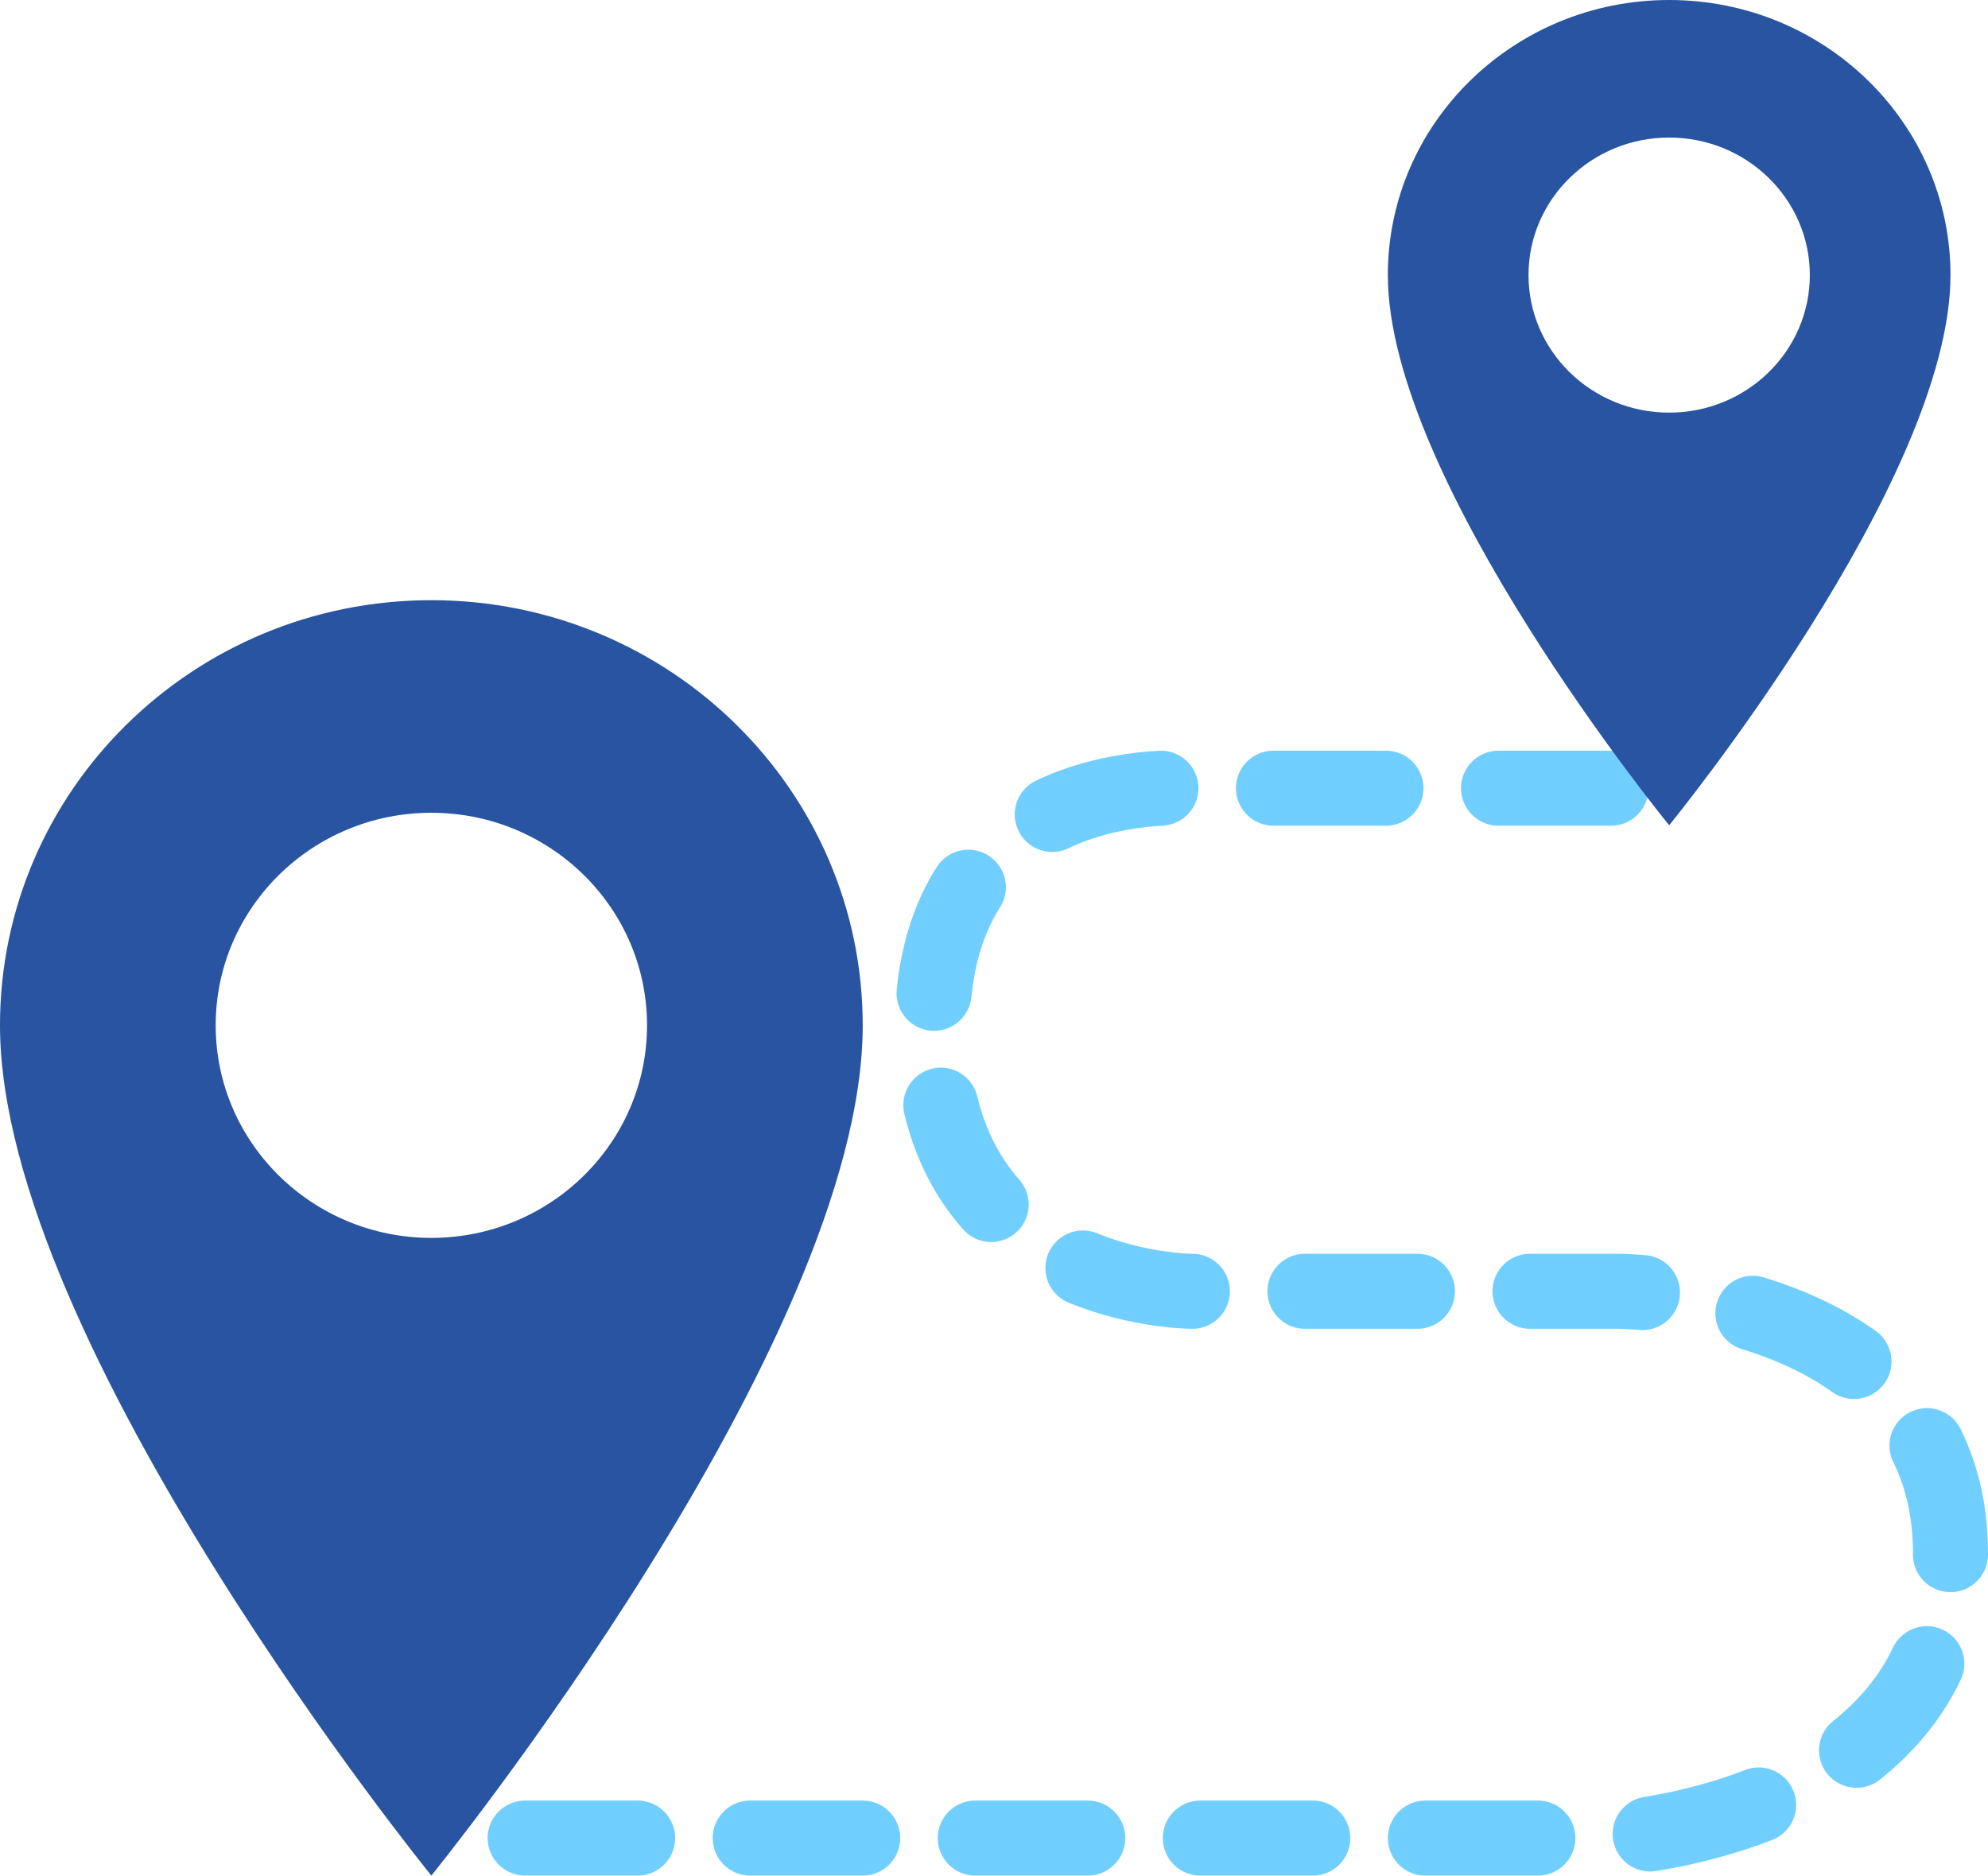
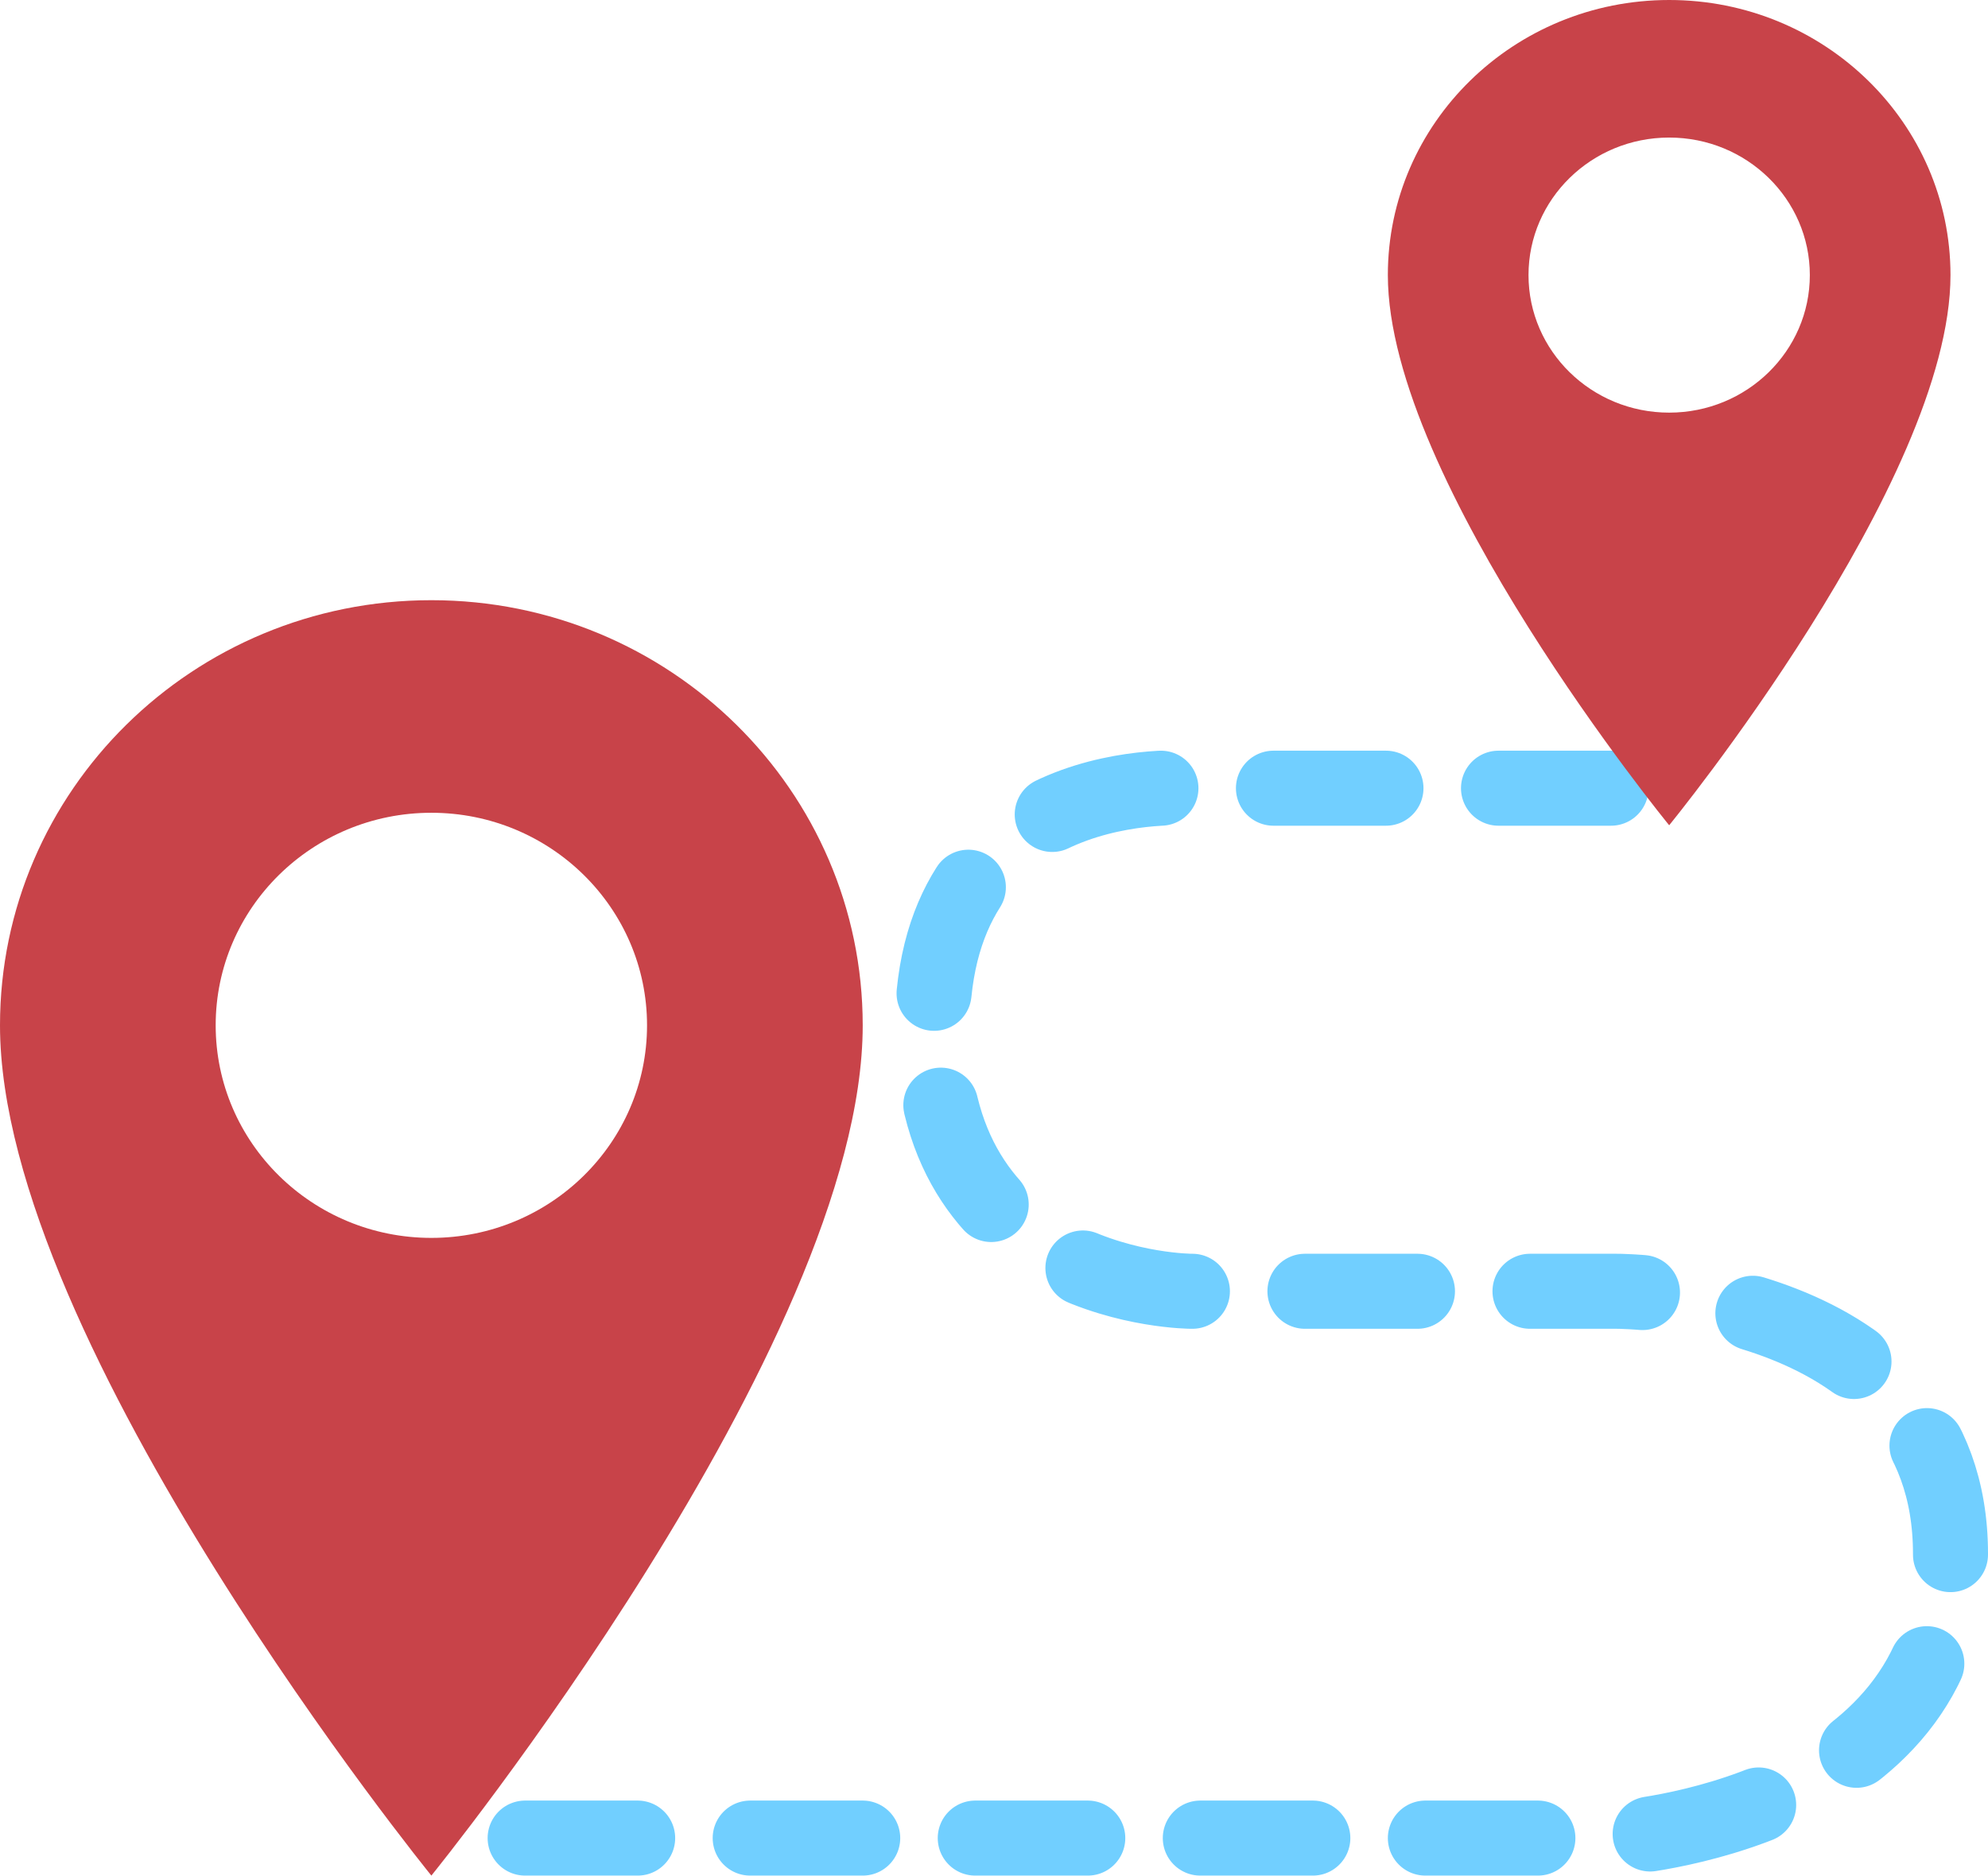
<svg xmlns="http://www.w3.org/2000/svg" width="53" height="50" viewBox="0 0 53 50" fill="none">
-   <path d="M11.5 16C5.149 16 0 21.075 0 27.333C0 35.833 11.5 50 11.5 50C11.5 50 23 35.833 23 27.333C23 21.075 17.851 16 11.5 16ZM11.5 33C8.326 33 5.75 30.461 5.75 27.333C5.75 24.205 8.326 21.667 11.5 21.667C14.674 21.667 17.25 24.205 17.25 27.333C17.25 30.461 14.674 33 11.5 33Z" fill="#2854A1" />
+   <path d="M11.5 16C5.149 16 0 21.075 0 27.333C0 35.833 11.5 50 11.5 50C11.5 50 23 35.833 23 27.333C23 21.075 17.851 16 11.5 16ZM11.5 33C8.326 33 5.75 30.461 5.75 27.333C5.75 24.205 8.326 21.667 11.5 21.667C14.674 21.667 17.25 24.205 17.25 27.333C17.25 30.461 14.674 33 11.5 33Z" fill="#c84349" />
  <path d="M14 49H43.117C43.117 49 52 48.417 52 41.42C52 34.423 43.117 34.423 43.117 34.423H31.766C31.766 34.423 24.857 34.423 24.857 27.426C24.857 20.429 31.766 21.012 31.766 21.012H43.117" stroke="#71CFFF" stroke-width="2" stroke-linecap="round" stroke-linejoin="round" stroke-dasharray="3 3" />
-   <path d="M44.5 0C40.358 0 37 3.284 37 7.333C37 12.833 44.5 22 44.5 22C44.5 22 52 12.833 52 7.333C52 3.284 48.642 0 44.5 0ZM44.5 11C42.43 11 40.75 9.357 40.75 7.333C40.75 5.309 42.43 3.667 44.5 3.667C46.57 3.667 48.25 5.309 48.25 7.333C48.25 9.357 46.57 11 44.5 11Z" fill="#2854A1" />
+   <path d="M44.5 0C40.358 0 37 3.284 37 7.333C37 12.833 44.5 22 44.5 22C44.5 22 52 12.833 52 7.333C52 3.284 48.642 0 44.5 0ZM44.5 11C42.43 11 40.75 9.357 40.75 7.333C40.75 5.309 42.43 3.667 44.5 3.667C46.57 3.667 48.25 5.309 48.25 7.333C48.25 9.357 46.57 11 44.5 11Z" fill="#c84349" />
</svg>
